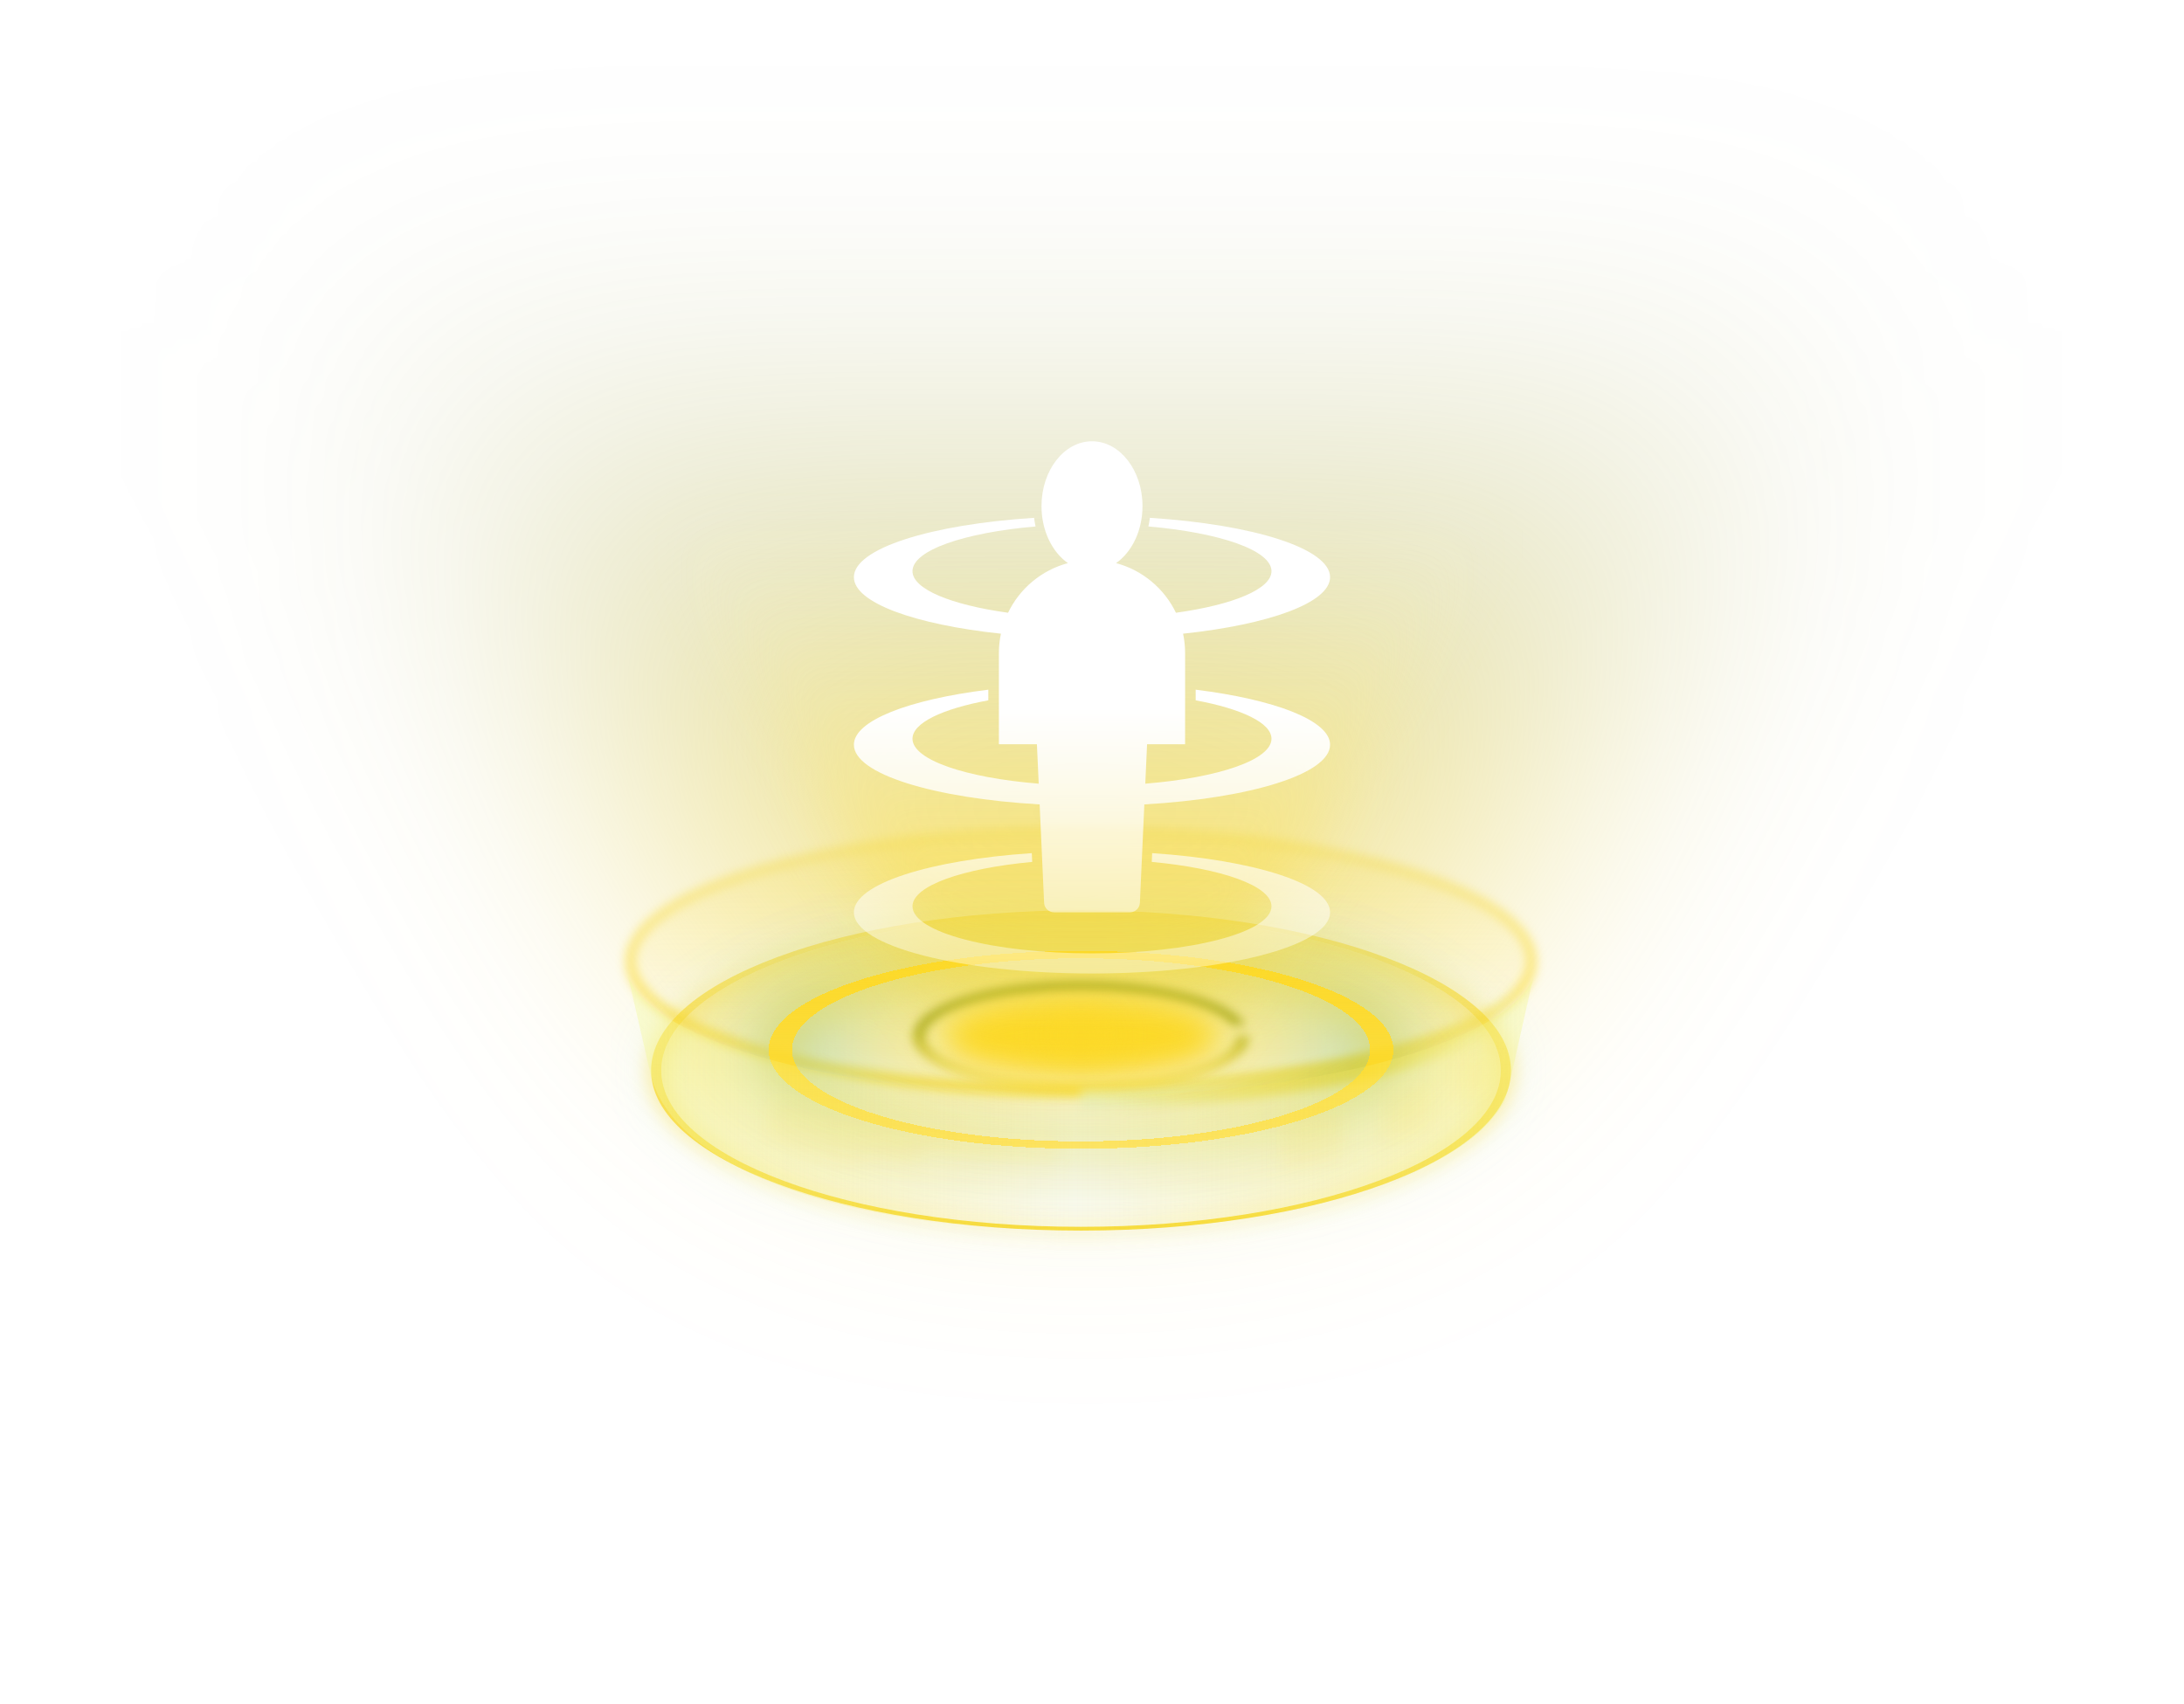
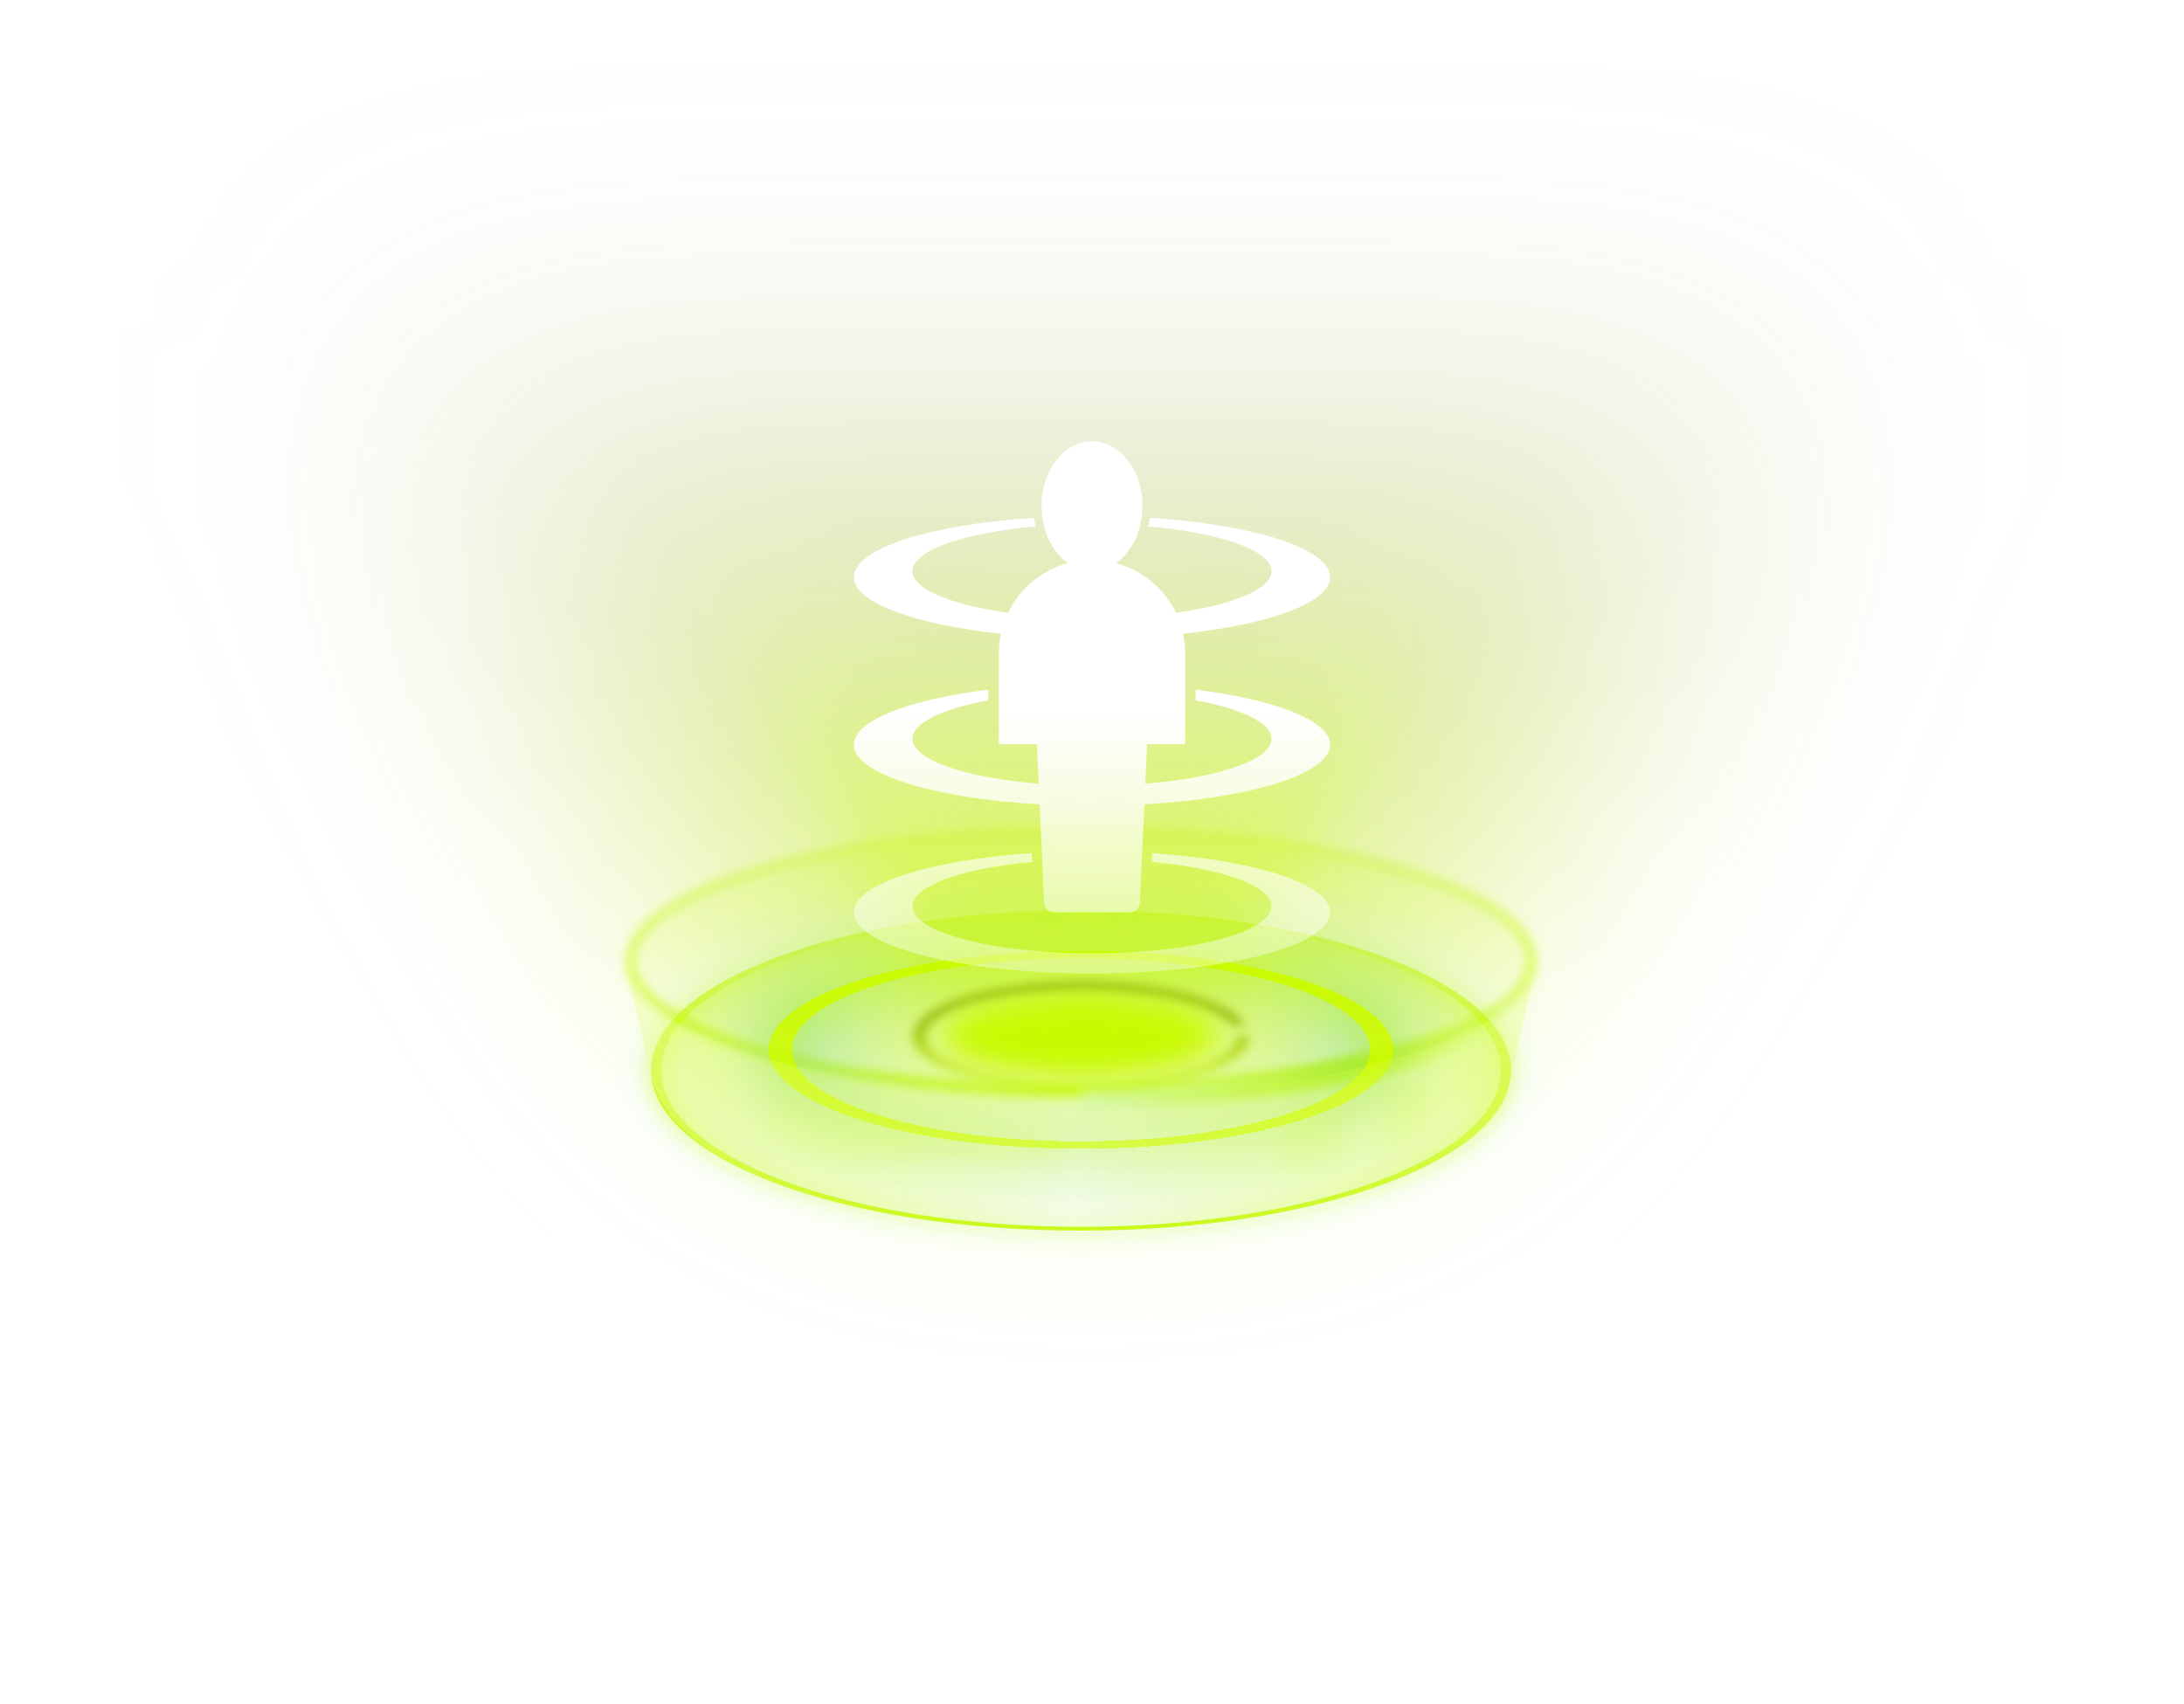
<svg xmlns="http://www.w3.org/2000/svg" width="305" height="238" viewBox="0 0 305 238" fill="none">
  <g filter="url(#filter0_f_15_4451)">
    <ellipse cx="150.967" cy="134.23" rx="63.626" ry="18.857" fill="url(#paint0_linear_15_4451)" fill-opacity="0.4" />
    <path d="M213.894 134.23C213.894 136.492 212.344 138.79 209.192 140.999C206.059 143.194 201.48 145.199 195.759 146.895C184.325 150.284 168.489 152.389 150.967 152.389C133.444 152.389 117.608 150.284 106.175 146.895C100.453 145.199 95.874 143.194 92.741 140.999C89.589 138.79 88.039 136.492 88.039 134.23C88.039 131.969 89.589 129.671 92.741 127.462C95.874 125.267 100.453 123.262 106.175 121.566C117.608 118.177 133.444 116.072 150.967 116.072C168.489 116.072 184.325 118.177 195.759 121.566C201.48 123.262 206.059 125.267 209.192 127.462C212.344 129.671 213.894 131.969 213.894 134.23Z" stroke="url(#paint1_linear_15_4451)" stroke-width="1.397" />
  </g>
  <g filter="url(#filter1_f_15_4451)">
    <path d="M214.592 134.23C214.592 144.645 186.106 153.088 150.966 153.088" stroke="url(#paint2_linear_15_4451)" stroke-width="3.492" />
  </g>
  <ellipse cx="150.967" cy="149.526" rx="58.617" ry="21.84" fill="url(#paint3_linear_15_4451)" />
  <path fill-rule="evenodd" clip-rule="evenodd" d="M150.967 171.896C184.126 171.896 211.007 161.881 211.007 149.526C211.007 137.171 184.126 127.156 150.967 127.156C117.807 127.156 90.926 137.171 90.926 149.526C90.926 161.881 117.807 171.896 150.967 171.896ZM150.967 171.366C183.34 171.366 209.584 161.588 209.584 149.526C209.584 137.464 183.34 127.686 150.967 127.686C118.594 127.686 92.35 137.464 92.35 149.526C92.35 161.588 118.594 171.366 150.967 171.366Z" fill="url(#paint4_linear_15_4451)" />
  <g filter="url(#filter2_f_15_4451)">
    <path d="M151.248 195.632L42.865 42.702L262.135 42.702L151.248 195.632Z" fill="url(#paint5_linear_15_4451)" fill-opacity="0.6" />
  </g>
  <g filter="url(#filter3_df_15_4451)">
    <path fill-rule="evenodd" clip-rule="evenodd" d="M150.967 171.896C184.126 171.896 211.007 161.881 211.007 149.526C211.007 137.171 184.126 127.156 150.967 127.156C117.807 127.156 90.926 137.171 90.926 149.526C90.926 161.881 117.807 171.896 150.967 171.896ZM150.967 171.463C183.34 171.463 209.584 161.642 209.584 149.526C209.584 137.41 183.34 127.589 150.967 127.589C118.594 127.589 92.35 137.41 92.35 149.526C92.35 161.642 118.594 171.463 150.967 171.463Z" fill="url(#paint6_linear_15_4451)" shape-rendering="crispEdges" />
  </g>
  <g filter="url(#filter4_f_15_4451)">
    <path fill-rule="evenodd" clip-rule="evenodd" d="M150.966 160.466C175.056 160.466 194.584 154.277 194.584 146.644C194.584 139.01 175.056 132.822 150.966 132.822C126.876 132.822 107.347 139.01 107.347 146.644C107.347 154.277 126.876 160.466 150.966 160.466ZM150.966 159.436C173.261 159.436 191.334 153.709 191.334 146.644C191.334 139.579 173.261 133.852 150.966 133.852C128.671 133.852 110.597 139.579 110.597 146.644C110.597 153.709 128.671 159.436 150.966 159.436Z" fill="url(#paint7_linear_15_4451)" />
  </g>
  <g filter="url(#filter5_d_15_4451)">
    <path fill-rule="evenodd" clip-rule="evenodd" d="M150.966 160.466C175.056 160.466 194.584 154.277 194.584 146.644C194.584 139.01 175.056 132.822 150.966 132.822C126.876 132.822 107.347 139.01 107.347 146.644C107.347 154.277 126.876 160.466 150.966 160.466ZM150.966 159.436C173.261 159.436 191.334 153.709 191.334 146.644C191.334 139.579 173.261 133.852 150.966 133.852C128.671 133.852 110.597 139.579 110.597 146.644C110.597 153.709 128.671 159.436 150.966 159.436Z" fill="url(#paint8_linear_15_4451)" shape-rendering="crispEdges" />
  </g>
  <path fill-rule="evenodd" clip-rule="evenodd" d="M211.182 149.662C211.183 149.616 211.184 149.571 211.184 149.526C211.206 149.47 211.228 149.413 211.251 149.354L214.126 136.516C210.319 145.853 183.491 153.088 150.963 153.088C118.005 153.088 90.899 145.661 87.661 136.146L90.819 149.906L90.82 149.908C93.873 163.197 117.797 171.896 150.956 171.896C180.382 171.896 205.01 164.009 210.184 153.6L210.692 151.851L211.182 149.662Z" fill="url(#paint9_linear_15_4451)" fill-opacity="0.5" />
  <g filter="url(#filter6_f_15_4451)">
    <path fill-rule="evenodd" clip-rule="evenodd" d="M174.468 144.746C174.468 148.859 163.946 152.193 150.967 152.193C137.988 152.193 127.466 148.859 127.466 144.746C127.466 140.633 137.988 137.299 150.967 137.299C162.261 137.299 171.695 139.824 173.954 143.189H172.091C169.761 140.344 161.187 138.234 150.966 138.234C138.954 138.234 129.216 141.149 129.216 144.746C129.216 148.343 138.954 151.258 150.966 151.258C162.978 151.258 172.716 148.343 172.716 144.746C172.716 144.746 172.716 144.746 172.716 144.746H174.468C174.468 144.746 174.468 144.746 174.468 144.746Z" fill="url(#paint10_linear_15_4451)" />
  </g>
  <g filter="url(#filter7_f_15_4451)">
-     <path d="M169.923 144.746C169.923 147.773 161.436 150.227 150.967 150.227C140.497 150.227 132.01 147.773 132.01 144.746C132.01 141.718 140.497 139.264 150.967 139.264C161.436 139.264 169.923 141.718 169.923 144.746Z" fill="#fcd928" />
+     <path d="M169.923 144.746C169.923 147.773 161.436 150.227 150.967 150.227C140.497 150.227 132.01 147.773 132.01 144.746C132.01 141.718 140.497 139.264 150.967 139.264C161.436 139.264 169.923 141.718 169.923 144.746Z" fill="#c9fa00" />
  </g>
  <g opacity="0.4" filter="url(#filter8_f_15_4451)">
    <path d="M150.949 175.905L91.593 70.836L210.002 70.836L150.949 175.905Z" fill="url(#paint11_linear_15_4451)" />
  </g>
  <g filter="url(#filter9_f_15_4451)">
-     <path fill-rule="evenodd" clip-rule="evenodd" d="M208.321 152.523L208.613 146.328C207.405 147.125 206.065 147.895 204.602 148.635C204.472 150.584 204.318 152.904 204.178 155.26C205.721 154.382 207.107 153.468 208.321 152.523ZM199.379 157.658L199.701 150.823C197.745 151.597 195.642 152.326 193.406 153.006C193.255 155.344 193.103 157.831 192.994 160.114C195.278 159.346 197.412 158.525 199.379 157.658ZM187.471 161.788L187.81 154.537C185.099 155.202 182.237 155.802 179.247 156.328C179.084 158.838 178.923 161.468 178.817 163.807C181.849 163.208 184.741 162.532 187.471 161.788Z" fill="#fcd928" fill-opacity="0.1" />
+     <path fill-rule="evenodd" clip-rule="evenodd" d="M208.321 152.523L208.613 146.328C207.405 147.125 206.065 147.895 204.602 148.635C204.472 150.584 204.318 152.904 204.178 155.26C205.721 154.382 207.107 153.468 208.321 152.523ZM199.379 157.658L199.701 150.823C197.745 151.597 195.642 152.326 193.406 153.006C193.255 155.344 193.103 157.831 192.994 160.114C195.278 159.346 197.412 158.525 199.379 157.658ZM187.471 161.788L187.81 154.537C185.099 155.202 182.237 155.802 179.247 156.328C179.084 158.838 178.923 161.468 178.817 163.807C181.849 163.208 184.741 162.532 187.471 161.788Z" fill="#c9fa00" fill-opacity="0.1" />
  </g>
  <g filter="url(#filter10_f_15_4451)">
-     <path d="M155.145 144.607C155.145 145.558 153.274 146.328 150.967 146.328C148.66 146.328 146.79 145.558 146.79 144.607C146.79 143.657 148.66 142.886 150.967 142.886C153.274 142.886 155.145 143.657 155.145 144.607Z" fill="#fcd928" />
+     <path d="M155.145 144.607C155.145 145.558 153.274 146.328 150.967 146.328C148.66 146.328 146.79 145.558 146.79 144.607C146.79 143.657 148.66 142.886 150.967 142.886C153.274 142.886 155.145 143.657 155.145 144.607Z" fill="#c9fa00" />
  </g>
  <g filter="url(#filter11_f_15_4451)">
-     <path d="M148.096 159.266C130.588 158.989 114.114 155.175 107.536 153.075L106.871 158.6C110.403 160.511 114.452 161.939 120.332 163.125L120.55 161.53C122.041 161.908 126.499 162.439 128.541 162.657L128.712 160.26C135.576 161.505 143.625 161.694 147.839 161.793L147.896 161.794C147.893 161.605 148.035 160.643 148.096 159.266Z" fill="#fcd928" fill-opacity="0.1" />
+     <path d="M148.096 159.266C130.588 158.989 114.114 155.175 107.536 153.075L106.871 158.6C110.403 160.511 114.452 161.939 120.332 163.125L120.55 161.53C122.041 161.908 126.499 162.439 128.541 162.657L128.712 160.26C135.576 161.505 143.625 161.694 147.839 161.793L147.896 161.794C147.893 161.605 148.035 160.643 148.096 159.266Z" fill="#c9fa00" fill-opacity="0.1" />
  </g>
  <path fill-rule="evenodd" clip-rule="evenodd" d="M155.861 78.658C158.059 77.125 159.552 74.134 159.552 70.695C159.552 65.694 156.394 61.639 152.5 61.639C148.605 61.639 145.448 65.694 145.448 70.695C145.448 74.134 146.94 77.125 149.138 78.658C145.447 79.644 142.402 82.212 140.776 85.592C132.838 84.489 127.431 82.3 127.431 79.78C127.431 76.871 134.634 74.404 144.617 73.538C144.531 73.145 144.462 72.742 144.412 72.332C129.956 73.26 119.247 76.619 119.247 80.62C119.247 84.181 127.726 87.233 139.779 88.516C139.595 89.389 139.497 90.294 139.497 91.222V103.964H144.808L145.058 109.468C134.846 108.637 127.431 106.14 127.431 103.189C127.431 100.973 131.613 99.013 138.021 97.822V96.336C126.91 97.719 119.247 100.644 119.247 104.029C119.247 108.102 130.341 111.51 145.189 112.365L145.812 126.105C145.845 126.851 146.46 127.438 147.207 127.438H157.792C158.539 127.438 159.154 126.851 159.188 126.105L159.81 112.365C174.656 111.509 185.748 108.102 185.748 104.029C185.748 100.645 178.087 97.719 166.977 96.337V97.822C173.384 99.013 177.565 100.973 177.565 103.189C177.565 106.14 170.151 108.637 159.942 109.468L160.191 103.964H165.502V91.222C165.502 90.294 165.405 89.389 165.22 88.516C177.271 87.233 185.748 84.181 185.748 80.62C185.748 76.618 175.038 73.259 160.581 72.332C160.531 72.742 160.463 73.144 160.377 73.538C170.361 74.404 177.565 76.871 177.565 79.78C177.565 82.3 172.159 84.489 164.223 85.592C162.597 82.212 159.552 79.643 155.861 78.658ZM144.094 119.17C129.799 120.127 119.247 123.466 119.247 127.438C119.247 132.156 134.134 135.981 152.498 135.981C170.862 135.981 185.748 132.156 185.748 127.438C185.748 123.466 175.196 120.127 160.902 119.17L160.846 120.396C170.586 121.298 177.565 123.734 177.565 126.597C177.565 130.227 166.342 133.17 152.498 133.17C138.654 133.17 127.431 130.227 127.431 126.597C127.431 123.734 134.409 121.298 144.149 120.396L144.094 119.17Z" fill="url(#paint12_linear_15_4451)" />
  <defs>
    <filter id="filter0_f_15_4451" x="85.944" y="113.977" width="130.045" height="40.508" filterUnits="userSpaceOnUse" color-interpolation-filters="sRGB">
      <feFlood flood-opacity="0" result="BackgroundImageFix" />
      <feBlend mode="normal" in="SourceGraphic" in2="BackgroundImageFix" result="shape" />
      <feGaussianBlur stdDeviation="0.698" result="effect1_foregroundBlur_15_4451" />
    </filter>
    <filter id="filter1_f_15_4451" x="149.569" y="132.834" width="68.165" height="23.396" filterUnits="userSpaceOnUse" color-interpolation-filters="sRGB">
      <feFlood flood-opacity="0" result="BackgroundImageFix" />
      <feBlend mode="normal" in="SourceGraphic" in2="BackgroundImageFix" result="shape" />
      <feGaussianBlur stdDeviation="0.698" result="effect1_foregroundBlur_15_4451" />
    </filter>
    <filter id="filter2_f_15_4451" x="0.967" y="0.804" width="303.066" height="236.727" filterUnits="userSpaceOnUse" color-interpolation-filters="sRGB">
      <feFlood flood-opacity="0" result="BackgroundImageFix" />
      <feBlend mode="normal" in="SourceGraphic" in2="BackgroundImageFix" result="shape" />
      <feGaussianBlur stdDeviation="20.949" result="effect1_foregroundBlur_15_4451" />
    </filter>
    <filter id="filter3_df_15_4451" x="85.34" y="121.569" width="131.253" height="55.913" filterUnits="userSpaceOnUse" color-interpolation-filters="sRGB">
      <feFlood flood-opacity="0" result="BackgroundImageFix" />
      <feColorMatrix in="SourceAlpha" type="matrix" values="0 0 0 0 0 0 0 0 0 0 0 0 0 0 0 0 0 0 127 0" result="hardAlpha" />
      <feOffset />
      <feGaussianBlur stdDeviation="2.793" />
      <feComposite in2="hardAlpha" operator="out" />
      <feColorMatrix type="matrix" values="0 0 0 0 0.362 0 0 0 0 0.847 0 0 0 0 1 0 0 0 0.25 0" />
      <feBlend mode="normal" in2="BackgroundImageFix" result="effect1_dropShadow_15_4451" />
      <feBlend mode="normal" in="SourceGraphic" in2="effect1_dropShadow_15_4451" result="shape" />
      <feGaussianBlur stdDeviation="1.397" result="effect2_foregroundBlur_15_4451" />
    </filter>
    <filter id="filter4_f_15_4451" x="101.761" y="127.235" width="98.41" height="38.817" filterUnits="userSpaceOnUse" color-interpolation-filters="sRGB">
      <feFlood flood-opacity="0" result="BackgroundImageFix" />
      <feBlend mode="normal" in="SourceGraphic" in2="BackgroundImageFix" result="shape" />
      <feGaussianBlur stdDeviation="2.793" result="effect1_foregroundBlur_15_4451" />
    </filter>
    <filter id="filter5_d_15_4451" x="94.778" y="120.252" width="112.376" height="52.783" filterUnits="userSpaceOnUse" color-interpolation-filters="sRGB">
      <feFlood flood-opacity="0" result="BackgroundImageFix" />
      <feColorMatrix in="SourceAlpha" type="matrix" values="0 0 0 0 0 0 0 0 0 0 0 0 0 0 0 0 0 0 127 0" result="hardAlpha" />
      <feOffset />
      <feGaussianBlur stdDeviation="6.285" />
      <feComposite in2="hardAlpha" operator="out" />
      <feColorMatrix type="matrix" values="0 0 0 0 0.142 0 0 0 0 0.691 0 0 0 0 1 0 0 0 1 0" />
      <feBlend mode="normal" in2="BackgroundImageFix" result="effect1_dropShadow_15_4451" />
      <feBlend mode="normal" in="SourceGraphic" in2="effect1_dropShadow_15_4451" result="shape" />
    </filter>
    <filter id="filter6_f_15_4451" x="126.069" y="135.902" width="49.795" height="17.687" filterUnits="userSpaceOnUse" color-interpolation-filters="sRGB">
      <feFlood flood-opacity="0" result="BackgroundImageFix" />
      <feBlend mode="normal" in="SourceGraphic" in2="BackgroundImageFix" result="shape" />
      <feGaussianBlur stdDeviation="0.698" result="effect1_foregroundBlur_15_4451" />
    </filter>
    <filter id="filter7_f_15_4451" x="127.82" y="135.074" width="46.293" height="19.343" filterUnits="userSpaceOnUse" color-interpolation-filters="sRGB">
      <feFlood flood-opacity="0" result="BackgroundImageFix" />
      <feBlend mode="normal" in="SourceGraphic" in2="BackgroundImageFix" result="shape" />
      <feGaussianBlur stdDeviation="2.095" result="effect1_foregroundBlur_15_4451" />
    </filter>
    <filter id="filter8_f_15_4451" x="83.214" y="62.457" width="135.168" height="121.828" filterUnits="userSpaceOnUse" color-interpolation-filters="sRGB">
      <feFlood flood-opacity="0" result="BackgroundImageFix" />
      <feBlend mode="normal" in="SourceGraphic" in2="BackgroundImageFix" result="shape" />
      <feGaussianBlur stdDeviation="4.19" result="effect1_foregroundBlur_15_4451" />
    </filter>
    <filter id="filter9_f_15_4451" x="176.024" y="143.535" width="35.382" height="23.064" filterUnits="userSpaceOnUse" color-interpolation-filters="sRGB">
      <feFlood flood-opacity="0" result="BackgroundImageFix" />
      <feBlend mode="normal" in="SourceGraphic" in2="BackgroundImageFix" result="shape" />
      <feGaussianBlur stdDeviation="1.397" result="effect1_foregroundBlur_15_4451" />
    </filter>
    <filter id="filter10_f_15_4451" x="141.203" y="137.299" width="19.528" height="14.616" filterUnits="userSpaceOnUse" color-interpolation-filters="sRGB">
      <feFlood flood-opacity="0" result="BackgroundImageFix" />
      <feBlend mode="normal" in="SourceGraphic" in2="BackgroundImageFix" result="shape" />
      <feGaussianBlur stdDeviation="2.793" result="effect1_foregroundBlur_15_4451" />
    </filter>
    <filter id="filter11_f_15_4451" x="104.077" y="150.282" width="46.812" height="15.636" filterUnits="userSpaceOnUse" color-interpolation-filters="sRGB">
      <feFlood flood-opacity="0" result="BackgroundImageFix" />
      <feBlend mode="normal" in="SourceGraphic" in2="BackgroundImageFix" result="shape" />
      <feGaussianBlur stdDeviation="1.397" result="effect1_foregroundBlur_15_4451" />
    </filter>
    <linearGradient id="paint0_linear_15_4451" x1="150.967" y1="115.373" x2="150.967" y2="153.088" gradientUnits="userSpaceOnUse">
-       <stop stop-color="#fcd928" stop-opacity="0.5" />
-       <stop offset="1" stop-color="#fcd928" stop-opacity="0" />
+       <stop stop-color="#c9fa00" stop-opacity="0.5" />
+       <stop offset="1" stop-color="#c9fa00" stop-opacity="0" />
    </linearGradient>
    <linearGradient id="paint1_linear_15_4451" x1="150.967" y1="158.367" x2="150.967" y2="109.499" gradientUnits="userSpaceOnUse">
-       <stop stop-color="#fcd928" />
-       <stop offset="1" stop-color="#fcd928" stop-opacity="0" />
+       <stop stop-color="#c9fa00" />
+       <stop offset="1" stop-color="#c9fa00" stop-opacity="0" />
    </linearGradient>
    <linearGradient id="paint2_linear_15_4451" x1="153.556" y1="154.324" x2="212.369" y2="136.443" gradientUnits="userSpaceOnUse">
      <stop stop-color="#E8FEFF" stop-opacity="0.773" />
-       <stop offset="0.599" stop-color="#fcd928" />
+       <stop offset="0.599" stop-color="#c9fa00" />
      <stop offset="1" stop-color="#E8FEFF" stop-opacity="0" />
    </linearGradient>
    <linearGradient id="paint3_linear_15_4451" x1="150.967" y1="127.686" x2="150.967" y2="171.366" gradientUnits="userSpaceOnUse">
-       <stop stop-color="#fcd928" stop-opacity="0.5" />
-       <stop offset="1" stop-color="#fcd928" stop-opacity="0" />
+       <stop stop-color="#c9fa00" stop-opacity="0.5" />
+       <stop offset="1" stop-color="#c9fa00" stop-opacity="0" />
    </linearGradient>
    <linearGradient id="paint4_linear_15_4451" x1="150.967" y1="127.156" x2="150.967" y2="171.896" gradientUnits="userSpaceOnUse">
-       <stop stop-color="#fcd928" stop-opacity="0.5" />
-       <stop offset="1" stop-color="#fcd928" stop-opacity="0.9" />
+       <stop stop-color="#c9fa00" stop-opacity="0.5" />
+       <stop offset="1" stop-color="#c9fa00" stop-opacity="0.9" />
    </linearGradient>
    <linearGradient id="paint5_linear_15_4451" x1="151.247" y1="195.632" x2="151.247" y2="42.702" gradientUnits="userSpaceOnUse">
-       <stop offset="0.251" stop-color="#fcd928" stop-opacity="0" />
-       <stop offset="0.454" stop-color="#fcd928" />
+       <stop offset="0.251" stop-color="#c9fa00" stop-opacity="0" />
+       <stop offset="0.454" stop-color="#c9fa00" />
      <stop offset="1" stop-color="#4F6200" stop-opacity="0" />
    </linearGradient>
    <linearGradient id="paint6_linear_15_4451" x1="150.967" y1="127.156" x2="150.967" y2="171.896" gradientUnits="userSpaceOnUse">
-       <stop stop-color="#fcd928" stop-opacity="0.5" />
-       <stop offset="1" stop-color="#fcd928" stop-opacity="0.9" />
+       <stop stop-color="#c9fa00" stop-opacity="0.5" />
+       <stop offset="1" stop-color="#c9fa00" stop-opacity="0.9" />
    </linearGradient>
    <linearGradient id="paint7_linear_15_4451" x1="150.967" y1="132.822" x2="150.967" y2="160.466" gradientUnits="userSpaceOnUse">
-       <stop stop-color="#fcd928" />
-       <stop offset="1" stop-color="#fcd928" stop-opacity="0.6" />
+       <stop stop-color="#c9fa00" />
+       <stop offset="1" stop-color="#c9fa00" stop-opacity="0.6" />
    </linearGradient>
    <linearGradient id="paint8_linear_15_4451" x1="150.967" y1="132.822" x2="150.967" y2="160.466" gradientUnits="userSpaceOnUse">
-       <stop stop-color="#fcd928" />
-       <stop offset="1" stop-color="#fcd928" stop-opacity="0.6" />
+       <stop stop-color="#c9fa00" />
+       <stop offset="1" stop-color="#c9fa00" stop-opacity="0.6" />
    </linearGradient>
    <linearGradient id="paint9_linear_15_4451" x1="76.705" y1="154.021" x2="231.995" y2="154.021" gradientUnits="userSpaceOnUse">
      <stop stop-color="#F1FFB7" />
-       <stop offset="0.473" stop-color="#fcd928" stop-opacity="0" />
+       <stop offset="0.473" stop-color="#c9fa00" stop-opacity="0" />
      <stop offset="1" stop-color="#F0FFB2" />
    </linearGradient>
    <linearGradient id="paint10_linear_15_4451" x1="150.967" y1="137.299" x2="150.967" y2="152.193" gradientUnits="userSpaceOnUse">
      <stop stop-color="#6A8400" />
-       <stop offset="1" stop-color="#fcd928" stop-opacity="0.6" />
+       <stop offset="1" stop-color="#c9fa00" stop-opacity="0.6" />
    </linearGradient>
    <linearGradient id="paint11_linear_15_4451" x1="150.948" y1="175.905" x2="150.948" y2="70.836" gradientUnits="userSpaceOnUse">
-       <stop offset="0.251" stop-color="#fcd928" stop-opacity="0" />
-       <stop offset="0.454" stop-color="#fcd928" />
+       <stop offset="0.251" stop-color="#c9fa00" stop-opacity="0" />
+       <stop offset="0.454" stop-color="#c9fa00" />
      <stop offset="1" stop-color="#FBFFE9" stop-opacity="0" />
    </linearGradient>
    <linearGradient id="paint12_linear_15_4451" x1="152.498" y1="98.81" x2="152.498" y2="156.744" gradientUnits="userSpaceOnUse">
      <stop stop-color="white" />
      <stop offset="1" stop-color="white" stop-opacity="0" />
    </linearGradient>
  </defs>
</svg>
